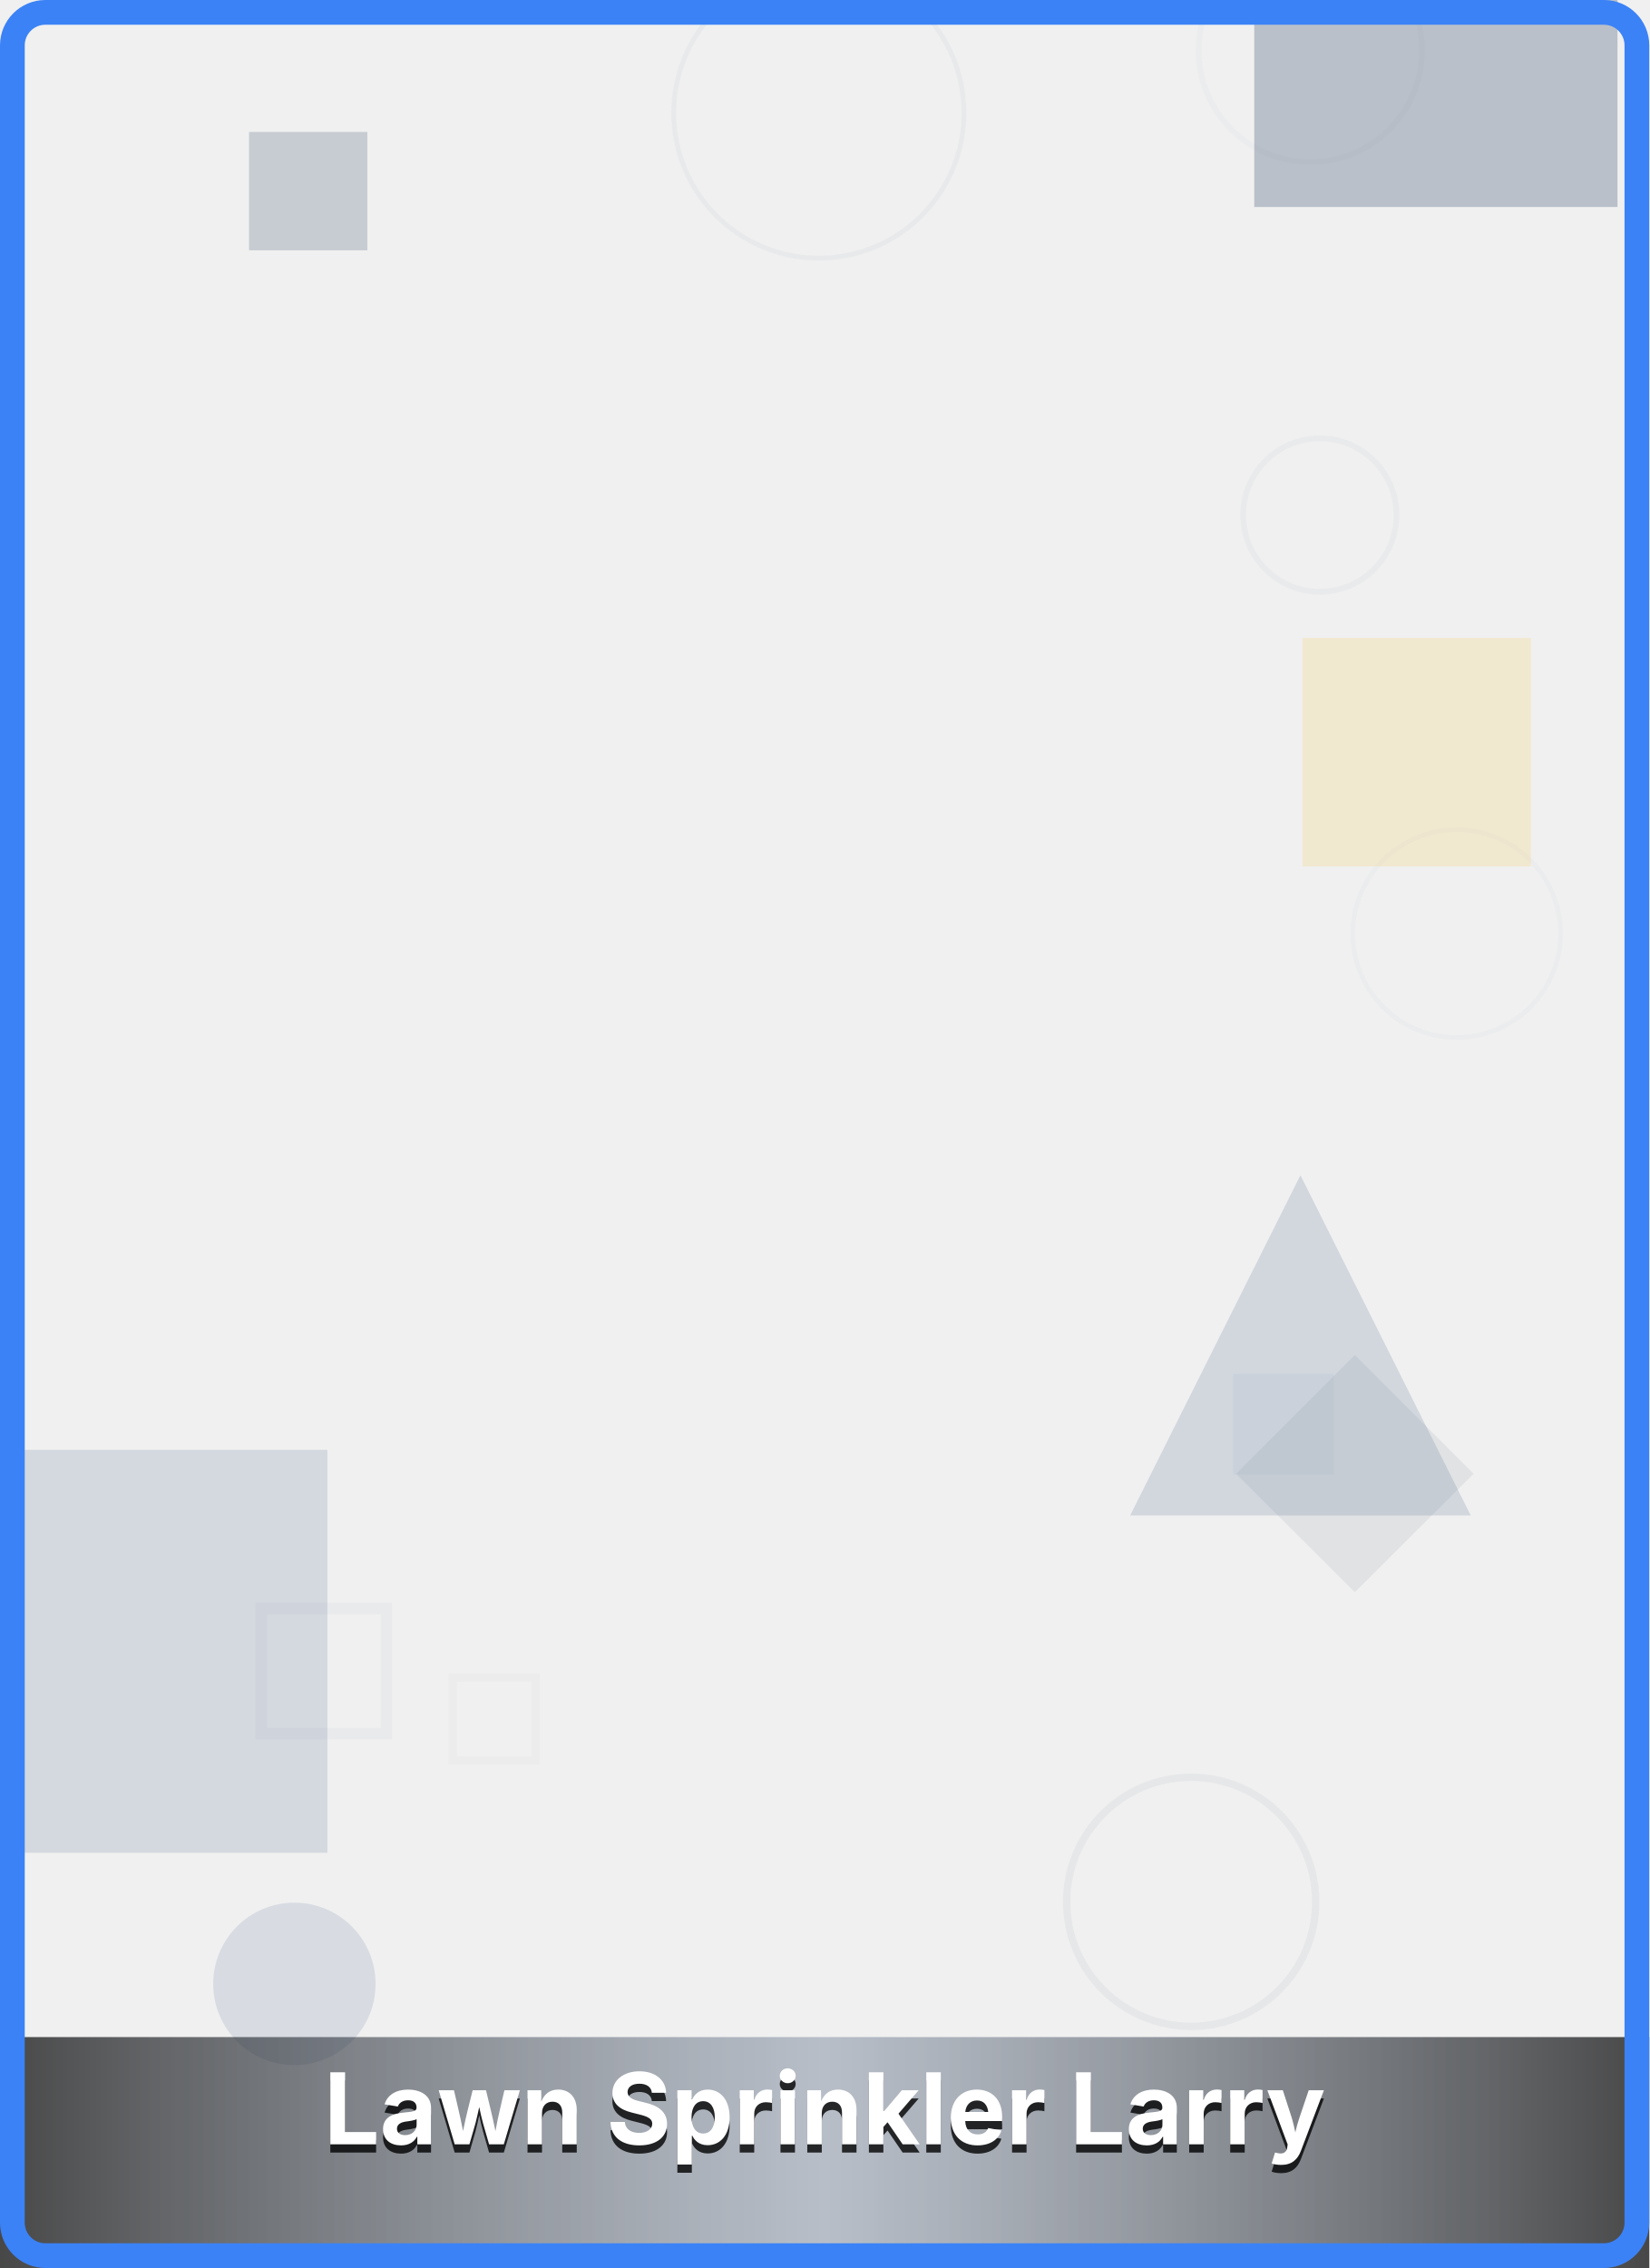
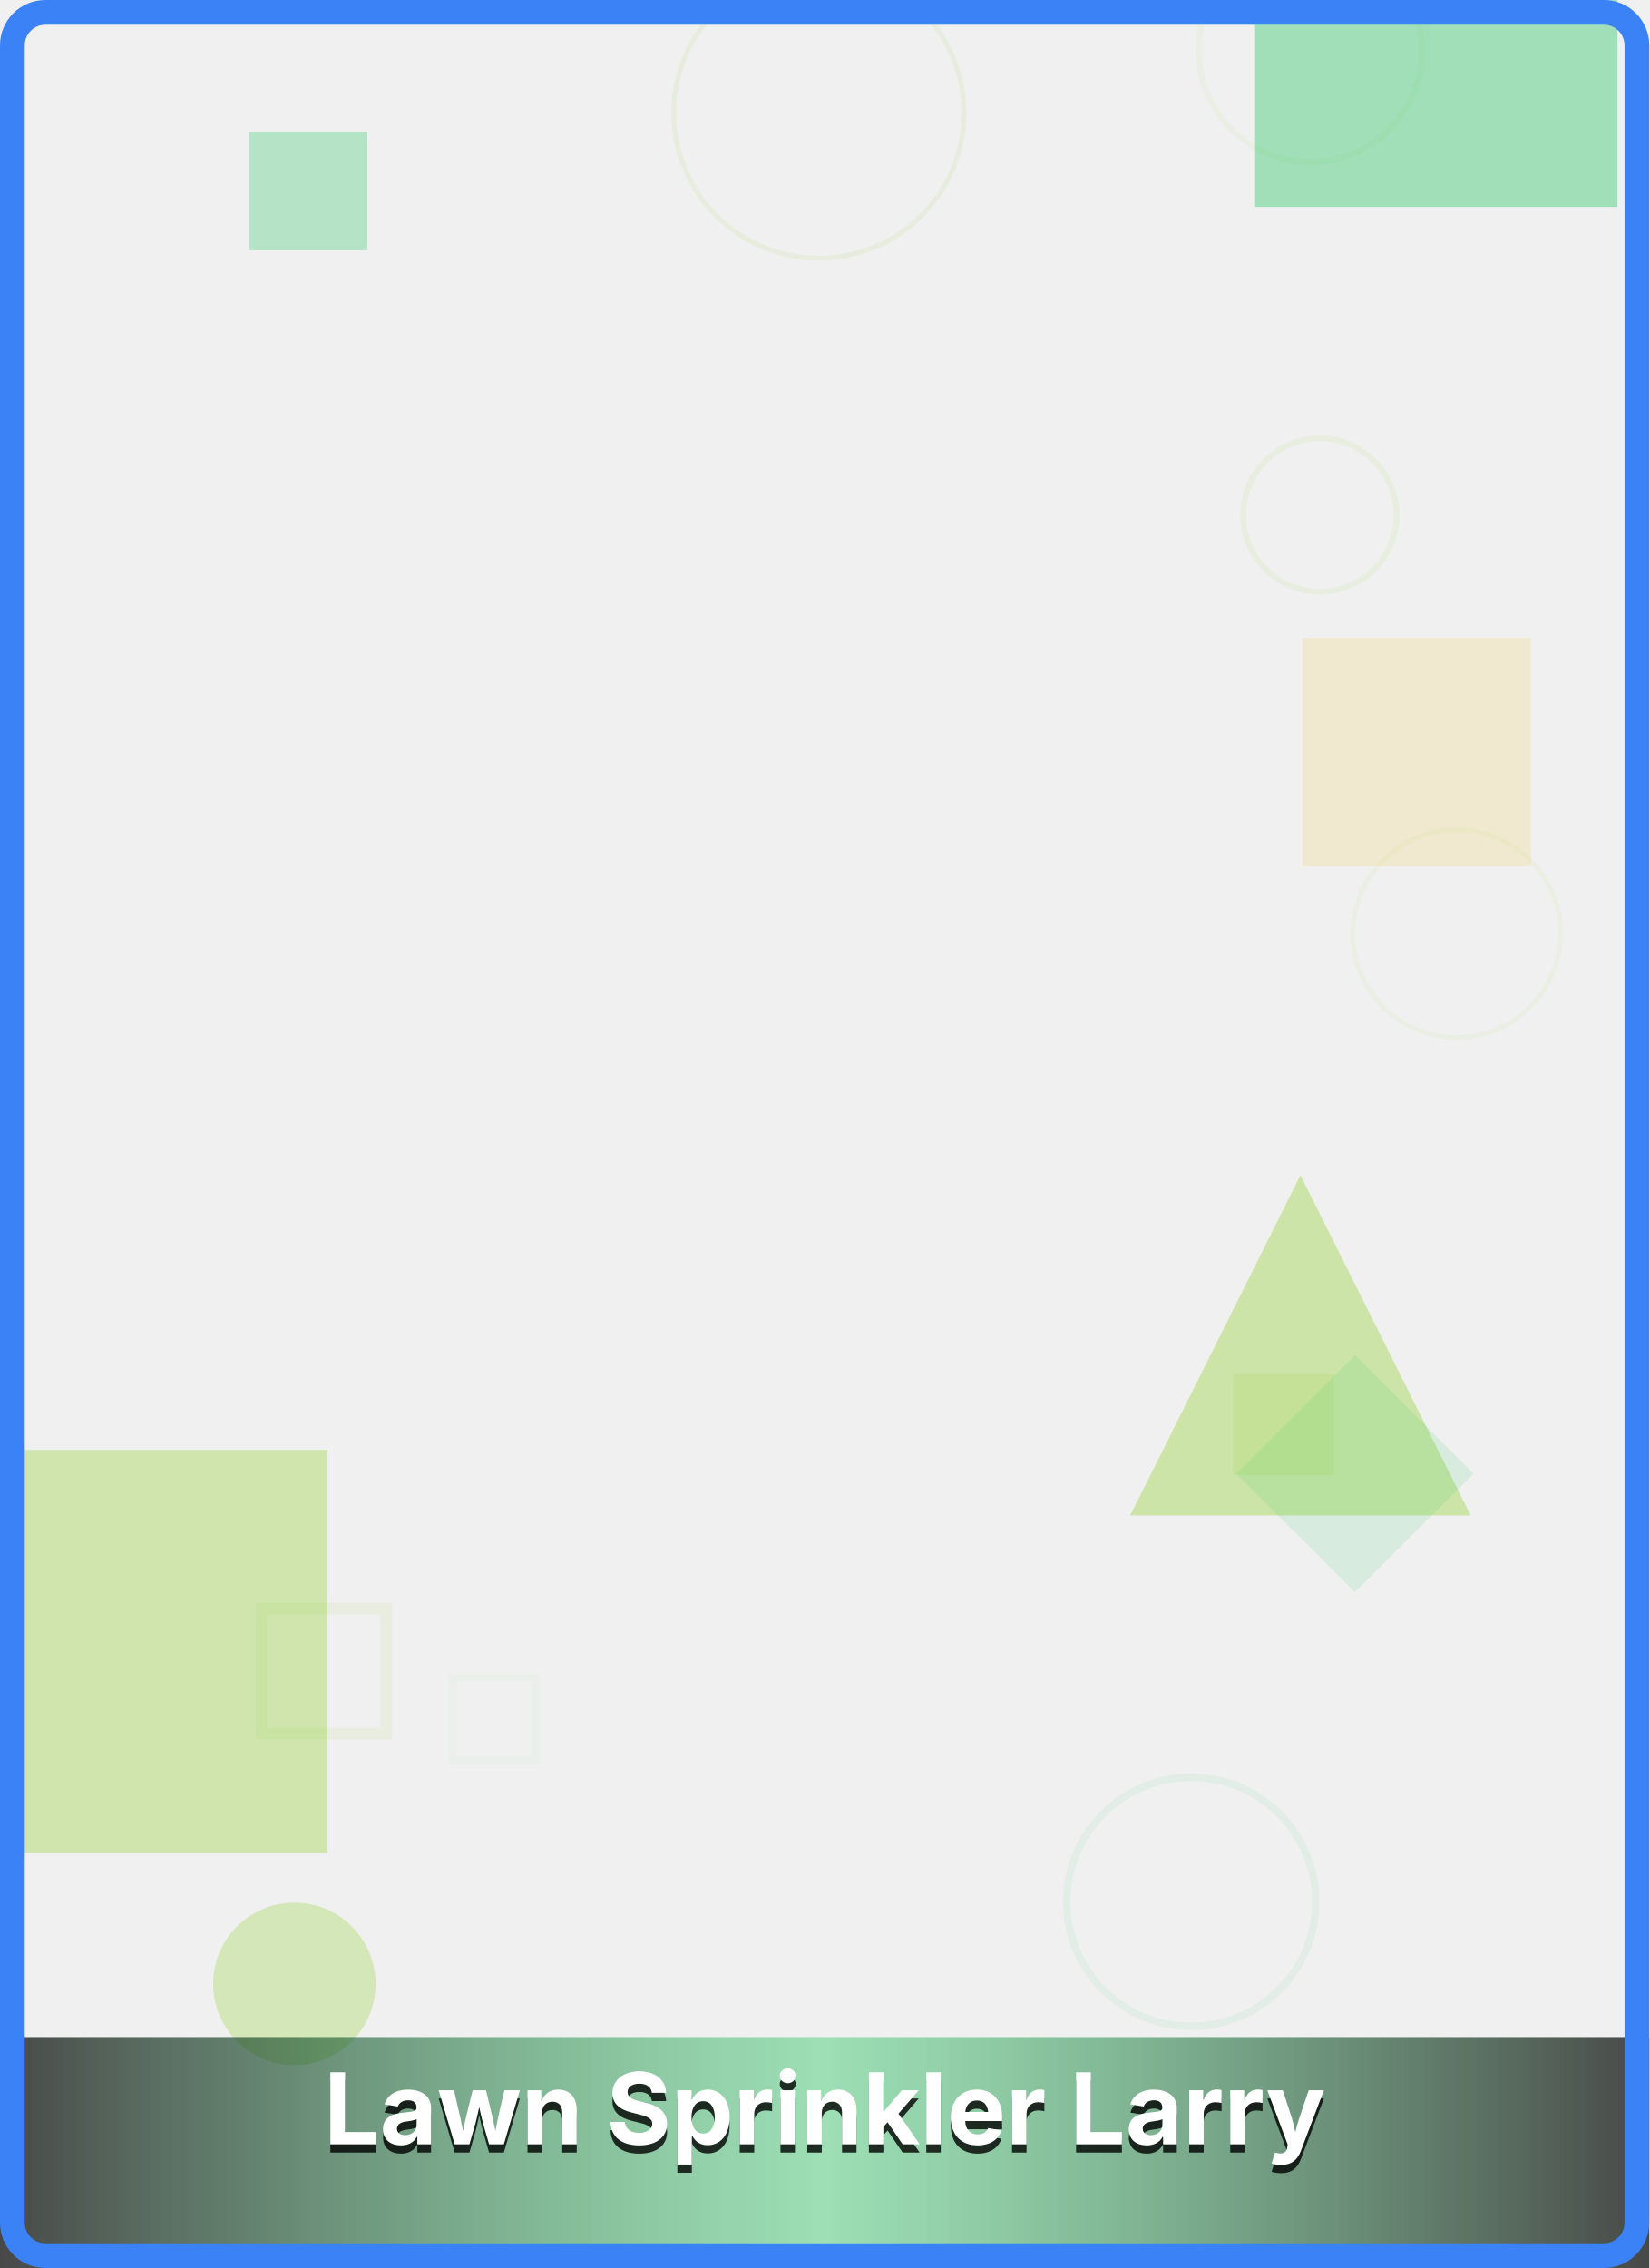
<svg xmlns="http://www.w3.org/2000/svg" viewBox="0 0 400 550" width="400" height="550">
  <defs>
    <linearGradient id="bg-gradient-summer_002" x1="0%" y1="0%" x2="100%" y2="100%">
-       <stop offset="0%" style="stop-color:#64748b;stop-opacity:0.26" />
-       <stop offset="50%" style="stop-color:#94a3b8;stop-opacity:0.4" />
-       <stop offset="100%" style="stop-color:#64748b;stop-opacity:0.26" />
+       <stop offset="0%" style="stop-color:#22c55e;stop-opacity:0.26" />
+       <stop offset="50%" style="stop-color:#84cc16;stop-opacity:0.4" />
+       <stop offset="100%" style="stop-color:#22c55e;stop-opacity:0.26" />
    </linearGradient>
    <filter id="shadow-summer_002">
      <feDropShadow dx="0" dy="2" stdDeviation="3" flood-opacity="0.8" />
    </filter>
  </defs>
  <rect width="400" height="550" fill="url(#bg-gradient-0.5951876901090145)" />
  <g opacity="0.3">
-     <circle cx="198.6" cy="27.4" r="35.2" fill="none" stroke="#94a3b8" stroke-width="1.2" opacity="0.27" />
-     <circle cx="317.8" cy="12.2" r="27.1" fill="none" stroke="#94a3b8" stroke-width="1.4" opacity="0.18" />
-     <circle cx="320.1" cy="124.9" r="18.6" fill="none" stroke="#94a3b8" stroke-width="1.4" opacity="0.26" />
-     <rect x="109.8" y="406.8" width="20.1" height="20.1" fill="none" stroke="#64748b" stroke-width="2.0" opacity="0.10" />
-     <circle cx="288.9" cy="461.2" r="30.2" fill="none" stroke="#64748b" stroke-width="1.8" opacity="0.24" />
-     <rect x="63.4" y="390.1" width="30.3" height="30.3" fill="none" stroke="#94a3b8" stroke-width="2.8" opacity="0.25" />
-     <circle cx="353.3" cy="226.4" r="25.2" fill="none" stroke="#94a3b8" stroke-width="1.1" opacity="0.20" />
+     <circle cx="198.6" cy="27.4" r="35.2" fill="none" stroke="#84cc16" stroke-width="1.2" opacity="0.27" />
+     <circle cx="317.8" cy="12.2" r="27.1" fill="none" stroke="#84cc16" stroke-width="1.4" opacity="0.18" />
+     <circle cx="320.1" cy="124.9" r="18.6" fill="none" stroke="#84cc16" stroke-width="1.4" opacity="0.26" />
+     <rect x="109.8" y="406.8" width="20.1" height="20.1" fill="none" stroke="#22c55e" stroke-width="2.0" opacity="0.10" />
+     <circle cx="288.9" cy="461.2" r="30.2" fill="none" stroke="#22c55e" stroke-width="1.8" opacity="0.24" />
+     <rect x="63.4" y="390.1" width="30.3" height="30.3" fill="none" stroke="#84cc16" stroke-width="2.8" opacity="0.25" />
+     <circle cx="353.3" cy="226.4" r="25.2" fill="none" stroke="#84cc16" stroke-width="1.1" opacity="0.20" />
  </g>
-   <rect x="-18.3" y="351.6" width="97.7" height="97.7" fill="#94a3b8" opacity="0.31" />
-   <circle cx="71.4" cy="481.1" r="19.7" fill="#94a3b8" opacity="0.26" />
-   <rect x="60.4" y="32.0" width="28.7" height="28.7" fill="#64748b" opacity="0.29" />
-   <rect x="304.2" y="-37.9" width="88.1" height="88.1" fill="#64748b" opacity="0.39" />
-   <polygon points="315.4,285.0 356.7,367.5 274.1,367.5" fill="#94a3b8" opacity="0.33" />
+   <rect x="-18.3" y="351.6" width="97.7" height="97.7" fill="#84cc16" opacity="0.31" />
+   <circle cx="71.4" cy="481.1" r="19.7" fill="#84cc16" opacity="0.26" />
+   <rect x="60.4" y="32.0" width="28.7" height="28.7" fill="#22c55e" opacity="0.29" />
+   <rect x="304.2" y="-37.9" width="88.1" height="88.1" fill="#22c55e" opacity="0.39" />
+   <polygon points="315.4,285.0 356.7,367.5 274.1,367.5" fill="#84cc16" opacity="0.33" />
  <rect x="315.9" y="154.7" width="55.4" height="55.4" fill="#fbbf24" opacity="0.16" />
-   <polygon points="328.6,328.6 357.4,357.4 328.6,386.1 299.8,357.4" fill="#64748b" opacity="0.12" />
-   <rect x="299.1" y="333.2" width="24.4" height="24.4" fill="#94a3b8" opacity="0.12" />
+   <polygon points="328.6,328.6 357.4,357.4 328.6,386.1 299.8,357.4" fill="#22c55e" opacity="0.12" />
+   <rect x="299.1" y="333.2" width="24.4" height="24.4" fill="#84cc16" opacity="0.12" />
  <defs>
    <linearGradient id="text-bg-20" x1="0%" y1="0%" x2="100%" y2="0%">
      <stop offset="0%" style="stop-color:#000000;stop-opacity:0.7" />
-       <stop offset="50%" style="stop-color:#64748b;stop-opacity:0.4" />
+       <stop offset="50%" style="stop-color:#22c55e;stop-opacity:0.4" />
      <stop offset="100%" style="stop-color:#000000;stop-opacity:0.7" />
    </linearGradient>
  </defs>
  <rect x="0" y="494" width="400" height="56" fill="url(#text-bg-20)" />
  <text x="200" y="522" font-family="system-ui, -apple-system, sans-serif" font-size="24" font-weight="bold" text-anchor="middle" fill="#000000" opacity="0.8">Lawn Sprinkler Larry</text>
  <text x="200" y="520" font-family="system-ui, -apple-system, sans-serif" font-size="24" font-weight="bold" text-anchor="middle" fill="#ffffff">Lawn Sprinkler Larry</text>
  <rect x="3" y="3" width="394" height="544" fill="none" stroke="#3b82f6" stroke-width="6" rx="8" ry="8" />
</svg>
